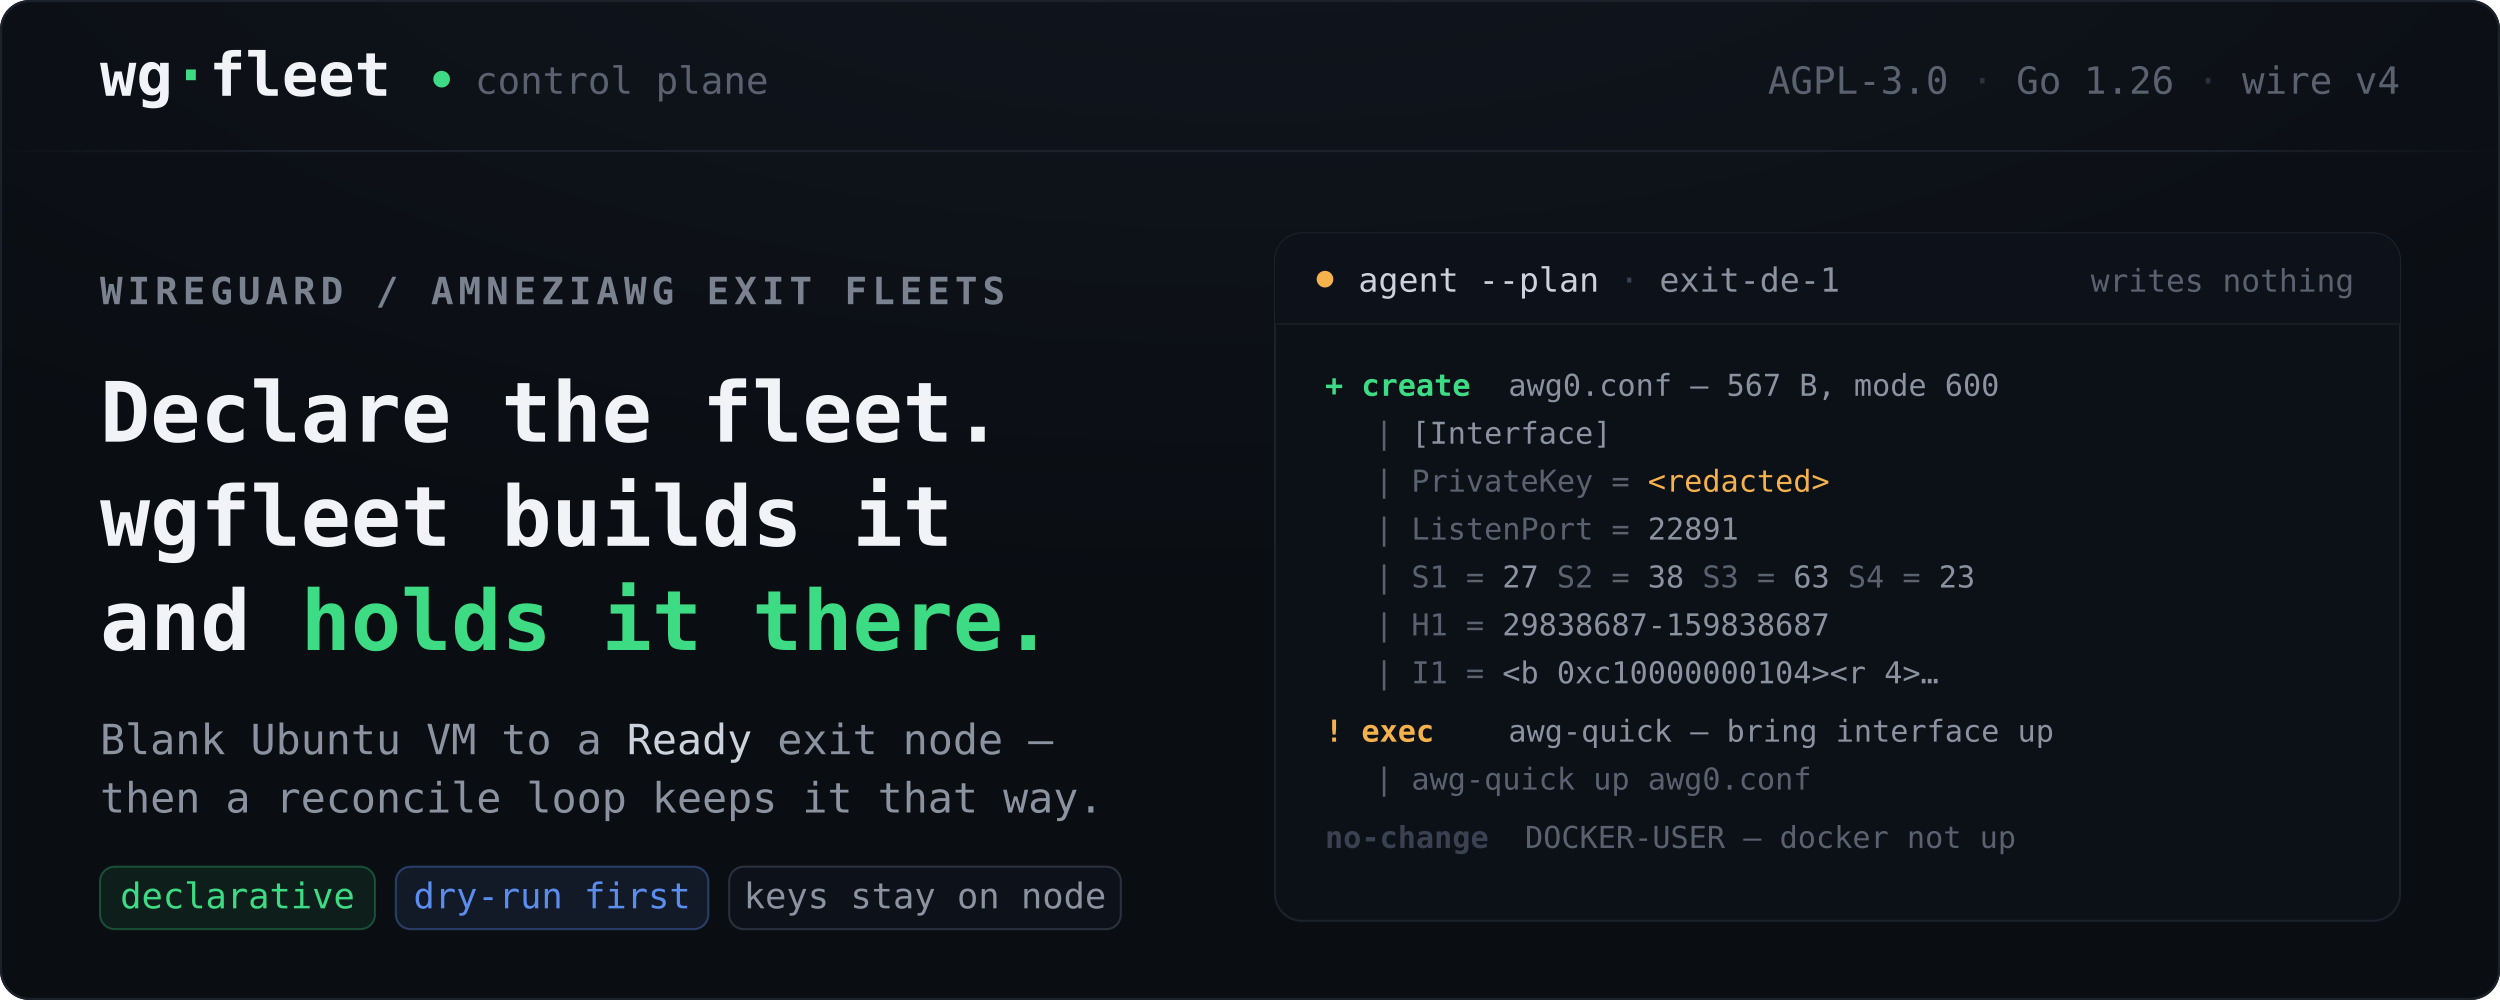
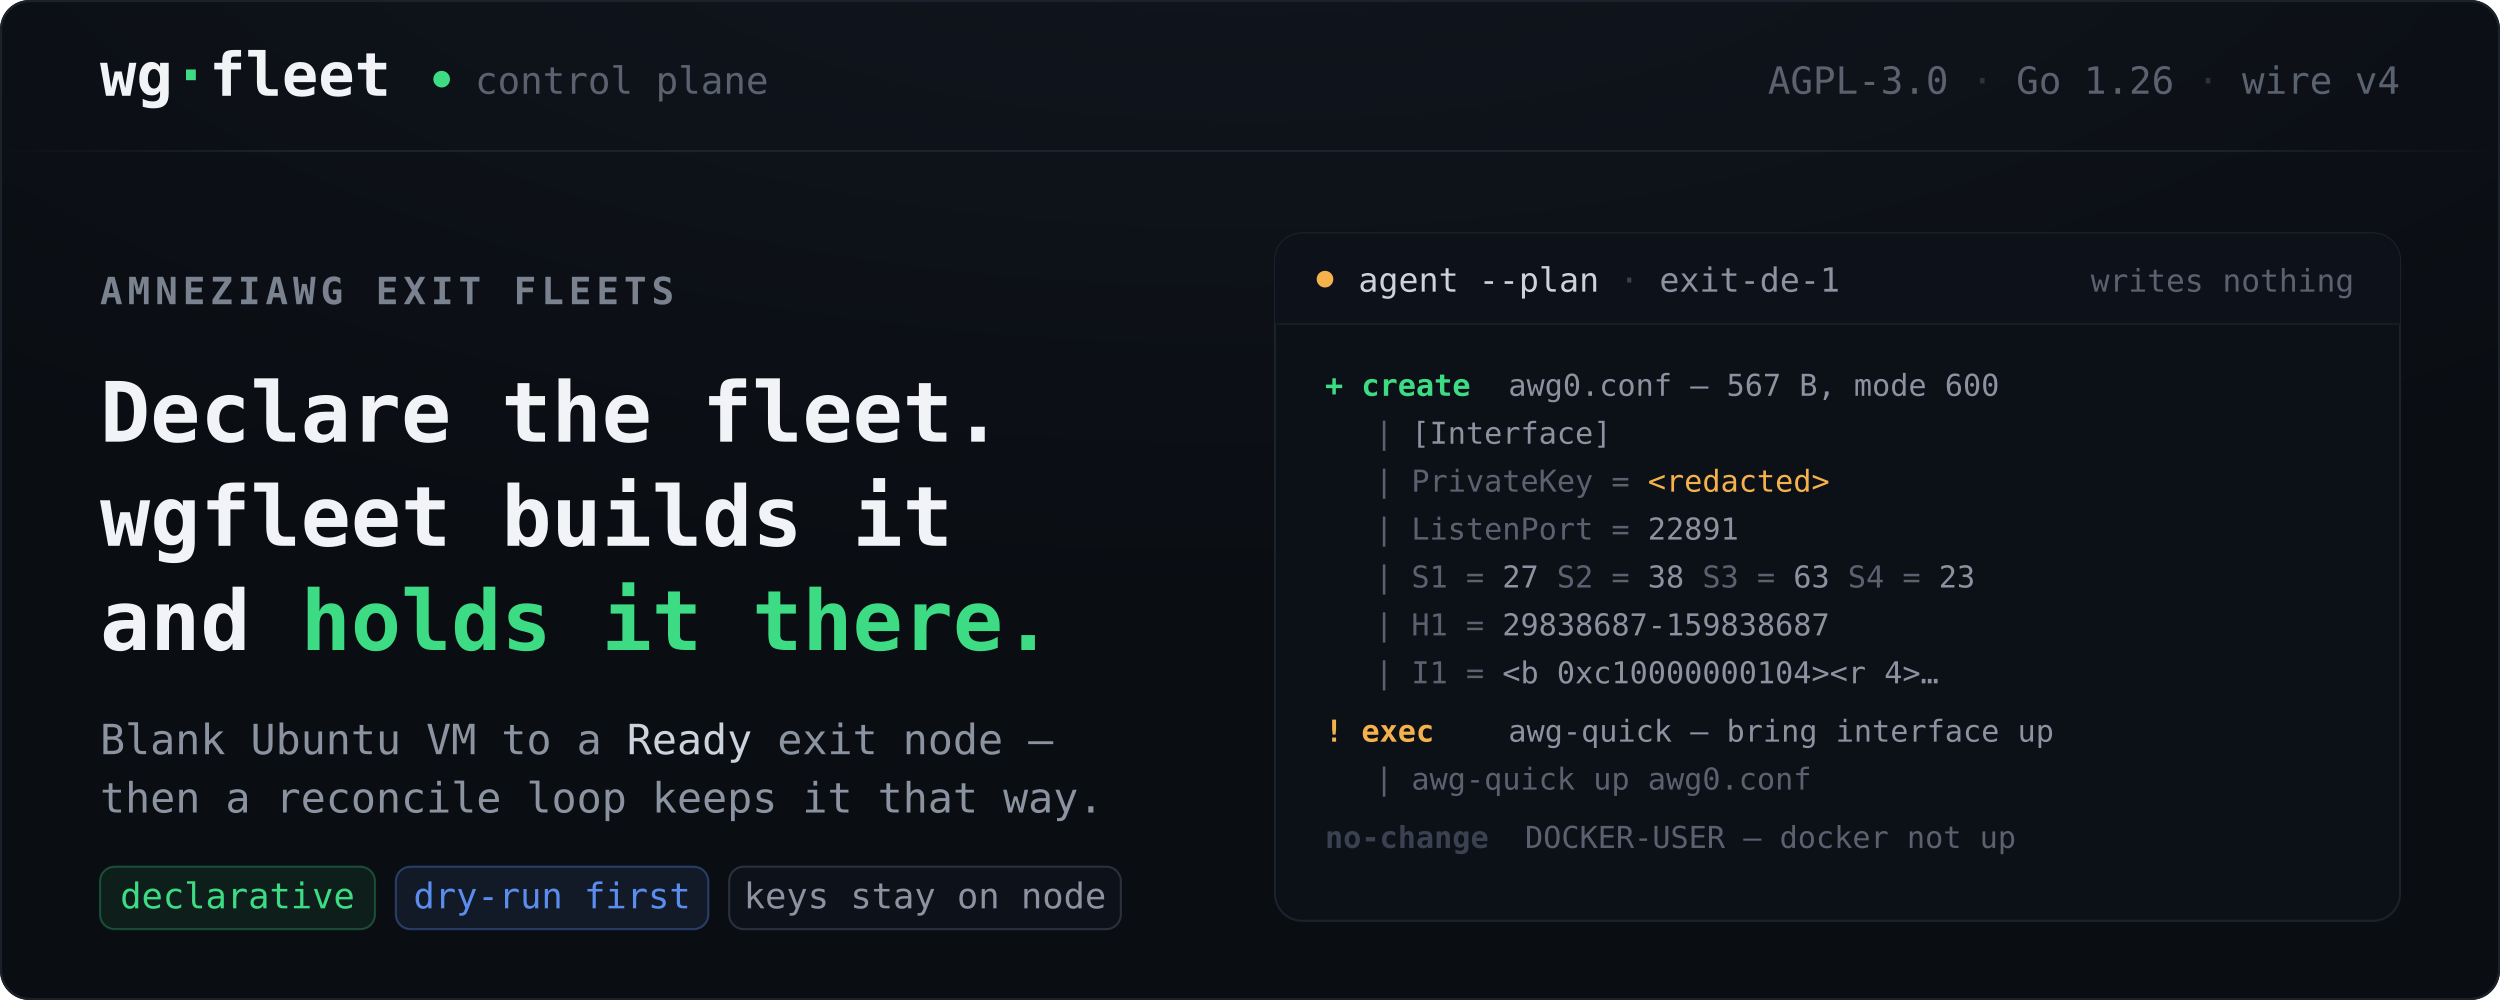
- <svg xmlns="http://www.w3.org/2000/svg" viewBox="0 0 1200 480" width="1200" height="480" role="img" aria-label="wgfleet — a control plane for WireGuard and AmneziaWG exit fleets. Declare the fleet; wgfleet builds it and holds it there. Beside the title, a terminal panel shows real dry-run output from wgfleet-agent --plan for node exit-de-1: it would create awg0.conf with PrivateKey redacted and derived AmneziaWG obfuscation parameters, and run awg-quick — writing nothing.">
+ <svg xmlns="http://www.w3.org/2000/svg" viewBox="0 0 1200 480" width="1200" height="480" role="img" aria-label="wgfleet — a control plane for AmneziaWG exit fleets. Declare the fleet; wgfleet builds it and holds it there. Beside the title, a terminal panel shows real dry-run output from wgfleet-agent --plan for node exit-de-1: it would create awg0.conf with PrivateKey redacted and derived AmneziaWG obfuscation parameters, and run awg-quick — writing nothing.">
  <defs>
    <radialGradient id="pg" cx="50%" cy="-15%" r="130%">
      <stop offset="0%" stop-color="#11161f" />
      <stop offset="58%" stop-color="#0a0d12" />
      <stop offset="100%" stop-color="#0a0d12" />
    </radialGradient>
    <linearGradient id="rule" x1="0" y1="0" x2="1" y2="0">
      <stop offset="0%" stop-color="#1c222c" stop-opacity="0" />
      <stop offset="12%" stop-color="#1c222c" stop-opacity="1" />
      <stop offset="88%" stop-color="#1c222c" stop-opacity="1" />
      <stop offset="100%" stop-color="#1c222c" stop-opacity="0" />
    </linearGradient>
    <clipPath id="card">
      <rect x="0" y="0" width="1200" height="480" rx="14" />
    </clipPath>
  </defs>
  <g clip-path="url(#card)">
    <rect width="1200" height="480" fill="url(#pg)" />
    <g font-family="ui-monospace, SFMono-Regular, Menlo, Consolas, monospace">
      <text x="48" y="46" font-size="29" font-weight="700" fill="#f1f3f7">wg<tspan fill="#3ddc84">·</tspan>fleet</text>
      <circle cx="212" cy="38" r="4" fill="#3ddc84" />
      <text x="228" y="45" font-size="18" fill="#5a6270">control plane</text>
      <text x="1152" y="45" font-size="18" fill="#5a6270" text-anchor="end">AGPL-3.0 <tspan fill="#2a313d">·</tspan> Go 1.26 <tspan fill="#2a313d">·</tspan> wire v4</text>
    </g>
    <rect x="0" y="72" width="1200" height="1" fill="url(#rule)" />
    <g font-family="ui-monospace, SFMono-Regular, Menlo, Consolas, monospace">
-       <text x="48" y="146" font-size="18" font-weight="600" fill="#7a828f" letter-spacing="2.4">WIREGUARD / AMNEZIAWG EXIT FLEETS</text>
+       <text x="48" y="146" font-size="18" font-weight="600" fill="#7a828f" letter-spacing="2.4">AMNEZIAWG EXIT FLEETS</text>
      <text x="48" y="212" font-size="40" font-weight="700" fill="#f1f3f7">Declare the fleet.</text>
      <text x="48" y="262" font-size="40" font-weight="700" fill="#f1f3f7">wgfleet builds it</text>
      <text x="48" y="312" font-size="40" font-weight="700" fill="#f1f3f7">and <tspan fill="#3ddc84">holds it there.</tspan>
      </text>
      <text x="48" y="362" font-size="20" fill="#8b93a1">Blank Ubuntu VM to a <tspan fill="#cdd3dd">Ready</tspan> exit node —</text>
      <text x="48" y="390" font-size="20" fill="#8b93a1">then a reconcile loop keeps it that way.</text>
      <g>
        <rect x="48" y="416" width="132" height="30" rx="7" fill="rgba(61,220,132,.09)" stroke="rgba(61,220,132,.28)" />
        <text x="114" y="436" font-size="17" fill="#3ddc84" text-anchor="middle">declarative</text>
        <rect x="190" y="416" width="150" height="30" rx="7" fill="rgba(91,141,239,.10)" stroke="rgba(91,141,239,.35)" />
        <text x="265" y="436" font-size="17" fill="#5b8def" text-anchor="middle">dry-run first</text>
        <rect x="350" y="416" width="188" height="30" rx="7" fill="#0d1119" stroke="#2a313d" />
        <text x="444" y="436" font-size="17" fill="#8b93a1" text-anchor="middle">keys stay on node</text>
      </g>
    </g>
    <g>
      <rect x="612" y="112" width="540" height="330" rx="13" fill="#0c1017" stroke="#1c222c" />
      <rect x="612" y="112" width="540" height="44" rx="13" fill="#0d1119" />
      <rect x="612" y="143" width="540" height="13" fill="#0d1119" />
      <rect x="612" y="155" width="540" height="1" fill="#161b24" />
      <g font-family="ui-monospace, SFMono-Regular, Menlo, Consolas, monospace">
        <circle cx="636" cy="134" r="4" fill="#f5b14c" />
        <text x="652" y="140" font-size="16" fill="#cdd3dd">agent --plan <tspan fill="#3a4150">·</tspan>
          <tspan fill="#8b93a1">exit-de-1</tspan>
        </text>
        <text x="1130" y="140" font-size="15" fill="#5a6270" text-anchor="end">writes nothing</text>
        <g font-size="14.5">
          <text y="190">
            <tspan x="636" fill="#3ddc84" font-weight="700">+ create</tspan>
            <tspan x="724" fill="#8b93a1">awg0.conf — 567 B, mode 600</tspan>
          </text>
          <text x="660" y="213" fill="#5a6270">| <tspan fill="#8b93a1">[Interface]</tspan>
          </text>
          <text x="660" y="236" fill="#5a6270">| PrivateKey = <tspan fill="#f5b14c">&lt;redacted&gt;</tspan>
          </text>
          <text x="660" y="259" fill="#5a6270">| ListenPort = <tspan fill="#8b93a1">22891</tspan>
          </text>
          <text x="660" y="282" fill="#5a6270">| S1 = <tspan fill="#8b93a1">27</tspan> S2 = <tspan fill="#8b93a1">38</tspan> S3 = <tspan fill="#8b93a1">63</tspan> S4 = <tspan fill="#8b93a1">23</tspan>
          </text>
          <text x="660" y="305" fill="#5a6270">| H1 = <tspan fill="#8b93a1">29838687-159838687</tspan>
          </text>
          <text x="660" y="328" fill="#5a6270">| I1 = <tspan fill="#8b93a1">&lt;b 0xc10000000104&gt;&lt;r 4&gt;…</tspan>
          </text>
          <text y="356">
            <tspan x="636" fill="#f5b14c" font-weight="700">! exec</tspan>
            <tspan x="724" fill="#8b93a1">awg-quick — bring interface up</tspan>
          </text>
          <text x="660" y="379" fill="#5a6270">| awg-quick up awg0.conf</text>
          <text y="407">
            <tspan x="636" fill="#3a4150" font-weight="700">no-change</tspan>
            <tspan x="732" fill="#5a6270">DOCKER-USER — docker not up</tspan>
          </text>
        </g>
      </g>
    </g>
    <rect x="0.5" y="0.5" width="1199" height="479" rx="14" fill="none" stroke="#1c222c" />
  </g>
</svg>
